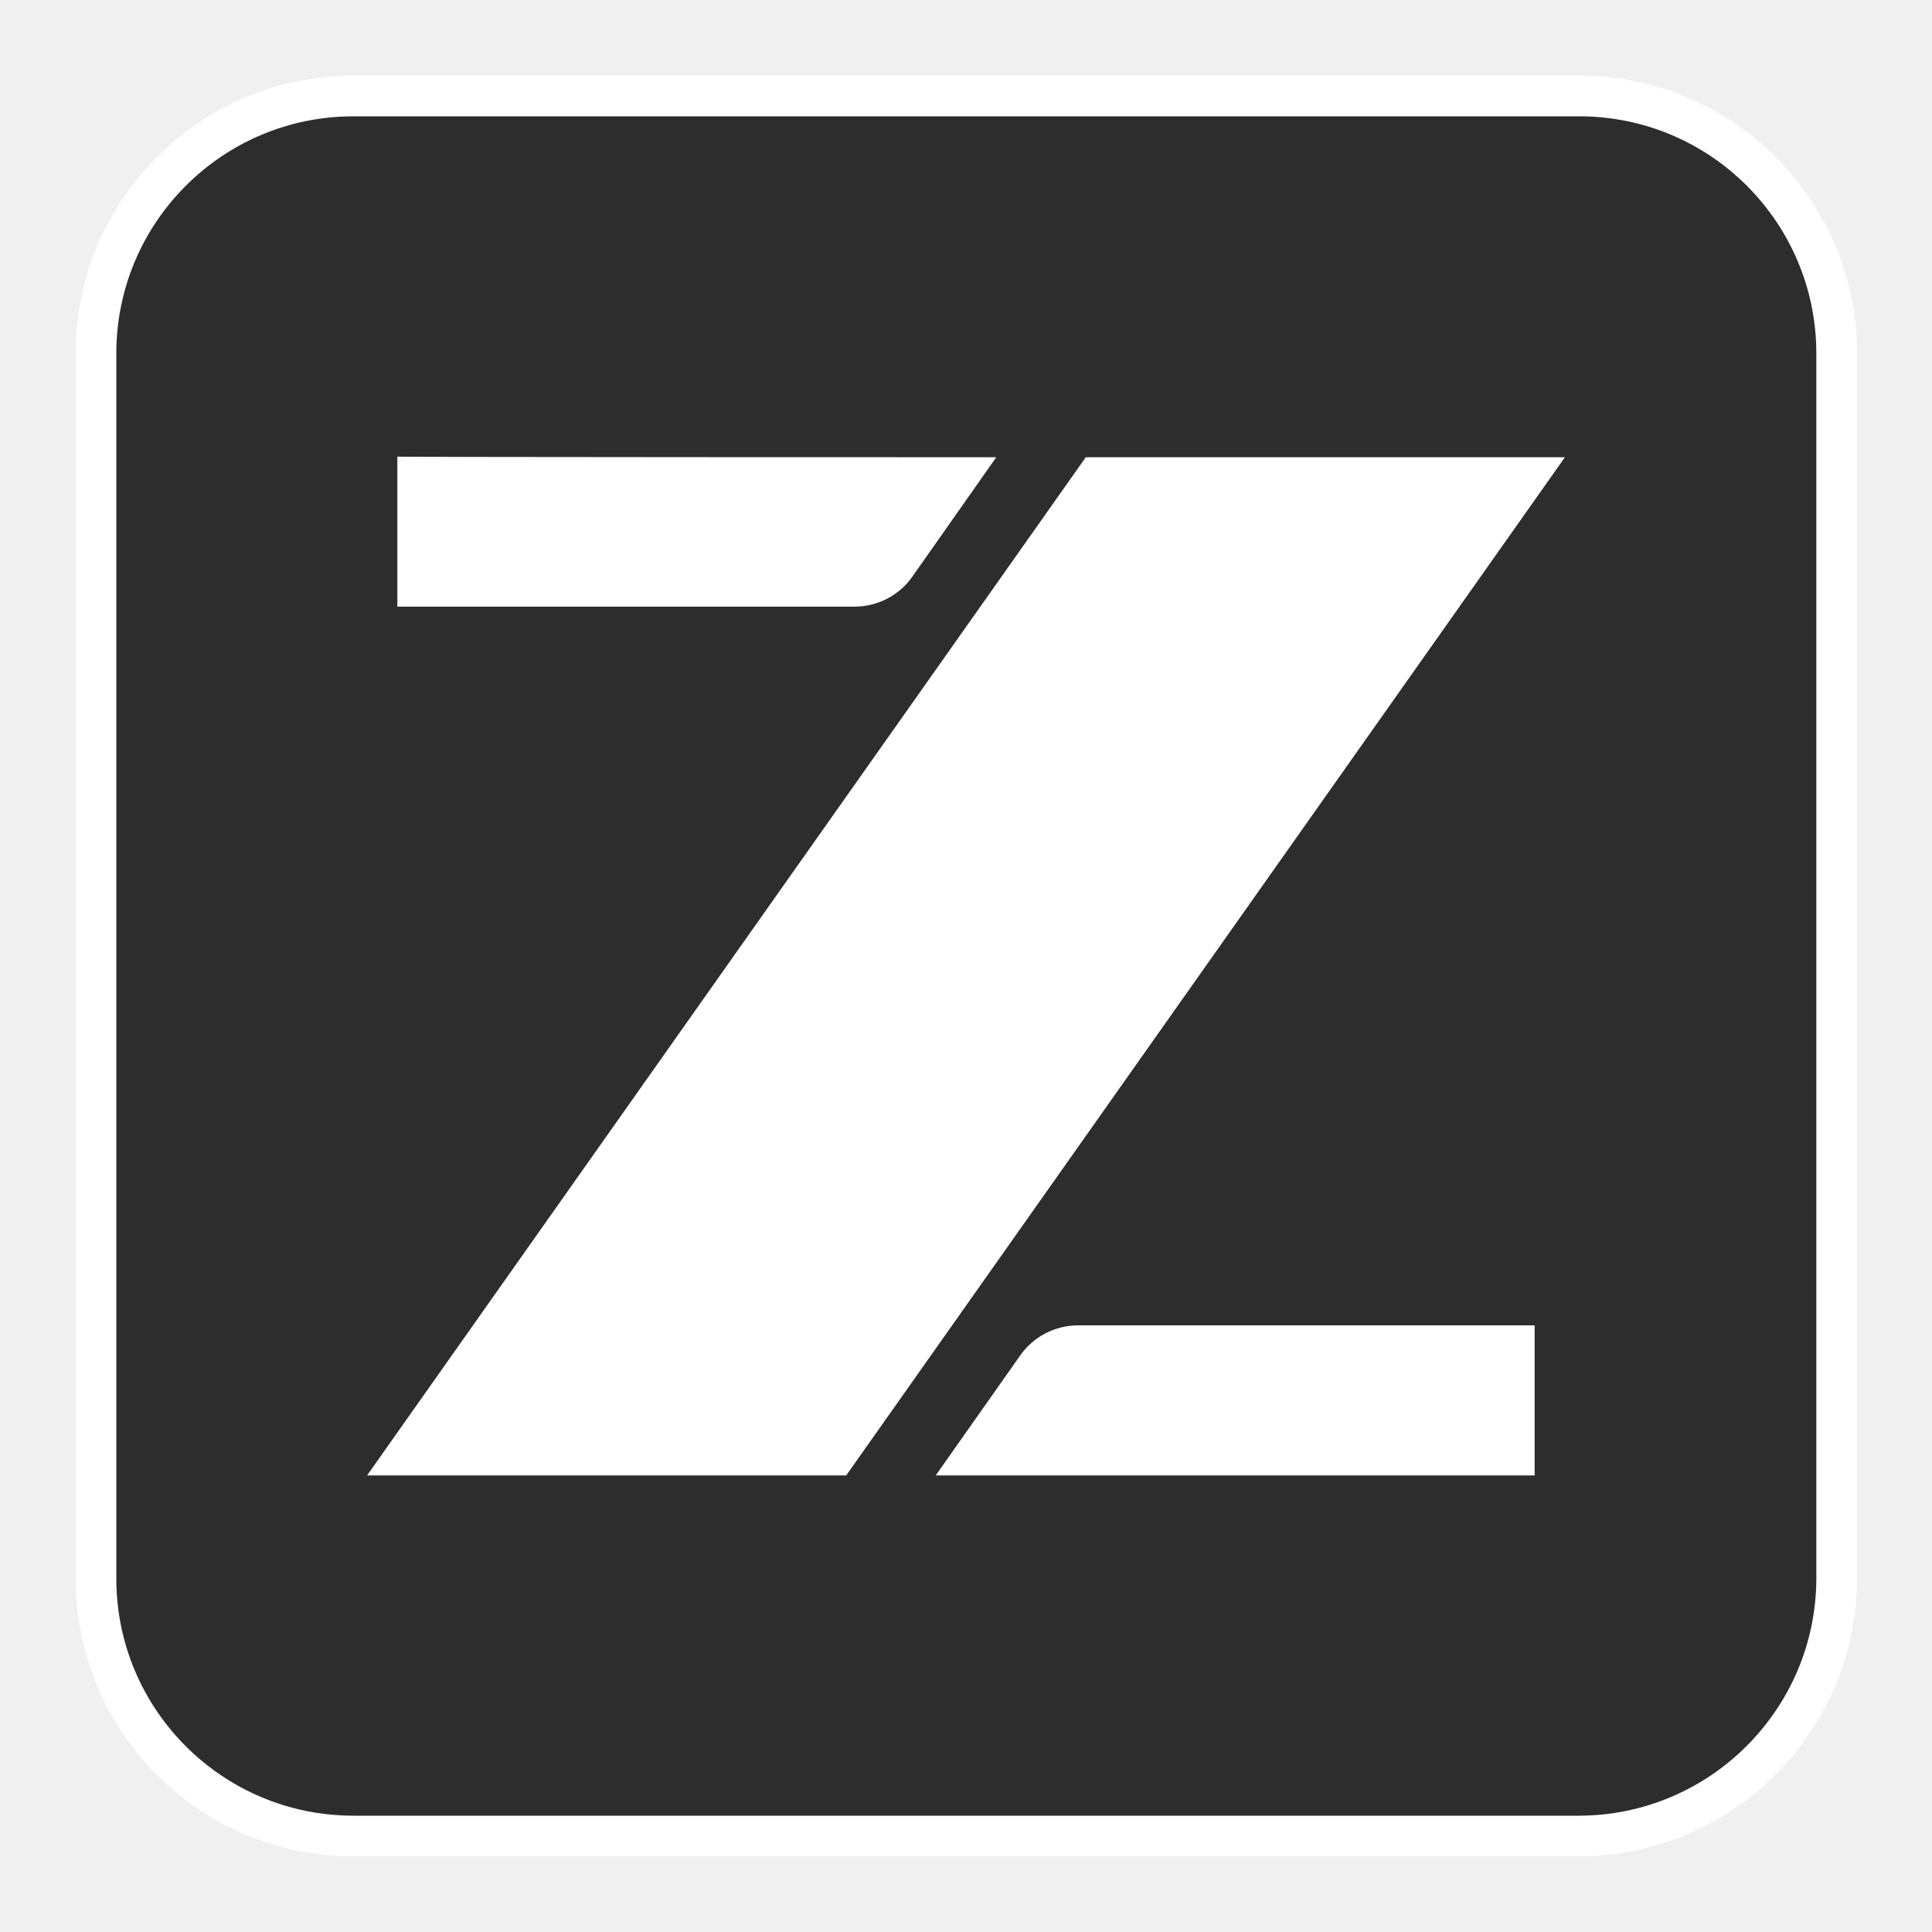
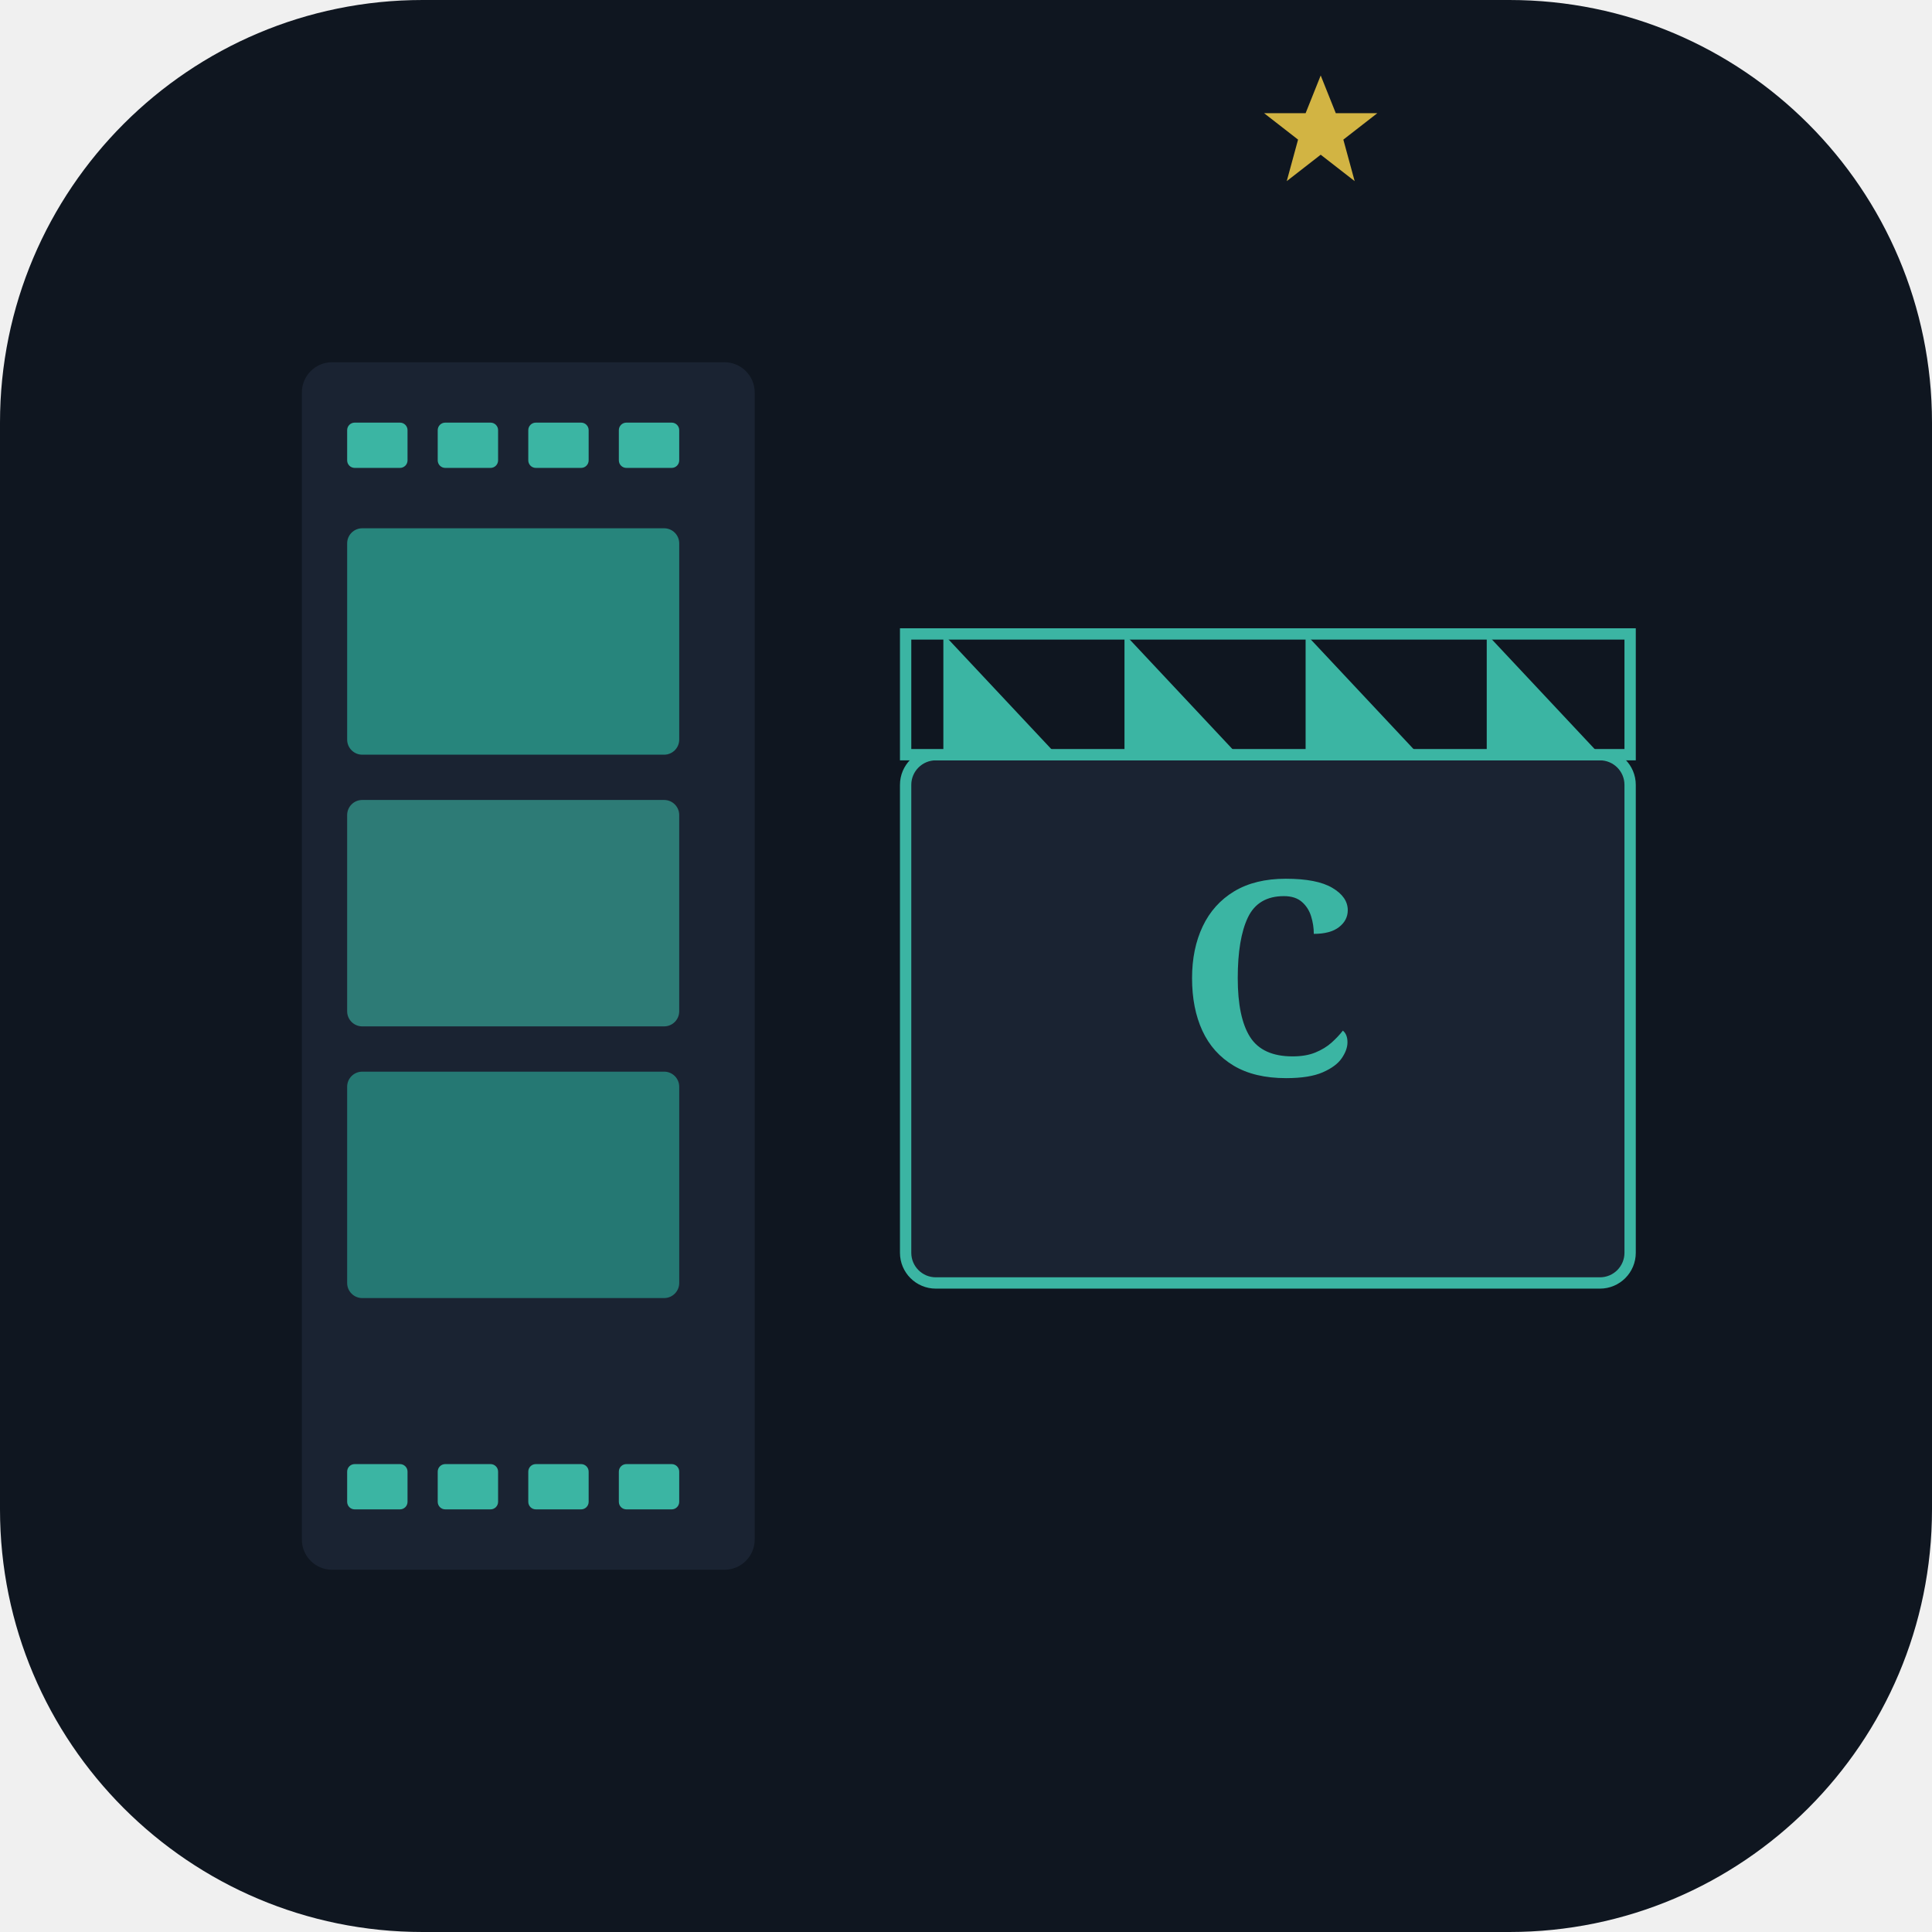
- <svg xmlns="http://www.w3.org/2000/svg" version="1.1" x="0px" y="0px" viewBox="0 0 30 30" style="enable-background:new 0 0 30 30;" xml:space="preserve">
-   <defs>
-     <style type="text/css">
-     .st194{fill:#2D2D2D;stroke:#FFFFFF;stroke-width:0.632;stroke-miterlimit:10;}
-     .st23{fill:#FFFFFF;}
- 
-     .z-breathe {
-       animation: breathe 2.5s ease-in-out infinite;
-     }
- 
-     @keyframes breathe {
-       0%, 100% { opacity: 0.7; }
-       50% { opacity: 1; }
-     }
-   </style>
-   </defs>
-   <g>
-     <path class="st194" d="M24.51,28.51H5.49c-2.21,0-4-1.79-4-4V5.49c0-2.21,1.79-4,4-4h19.03c2.21,0,4,1.79,4,4v19.03     C28.51,26.72,26.72,28.51,24.51,28.51z" />
-     <g class="z-breathe">
-       <path class="st23" d="M15.47,7.1l-1.3,1.85c-0.2,0.29-0.54,0.47-0.9,0.47h-7.1V7.09C6.16,7.1,15.47,7.1,15.47,7.1z" />
-       <polygon class="st23" points="24.3,7.1 13.14,22.91 5.7,22.91 16.86,7.1" />
-       <path class="st23" d="M14.53,22.91l1.31-1.86c0.2-0.29,0.54-0.47,0.9-0.47h7.09v2.33H14.53z" />
-     </g>
+ <svg xmlns="http://www.w3.org/2000/svg" viewBox="0 0 512 512" fill="none">
+   <rect width="512" height="512" rx="112" fill="#0f1620" />
+   <rect x="80" y="96" width="120" height="320" rx="8" fill="#1a2332" />
+   <rect x="92" y="112" width="16" height="12" rx="2" fill="#3bb5a3" />
+   <rect x="116" y="112" width="16" height="12" rx="2" fill="#3bb5a3" />
+   <rect x="140" y="112" width="16" height="12" rx="2" fill="#3bb5a3" />
+   <rect x="164" y="112" width="16" height="12" rx="2" fill="#3bb5a3" />
+   <rect x="92" y="388" width="16" height="12" rx="2" fill="#3bb5a3" />
+   <rect x="116" y="388" width="16" height="12" rx="2" fill="#3bb5a3" />
+   <rect x="140" y="388" width="16" height="12" rx="2" fill="#3bb5a3" />
+   <rect x="164" y="388" width="16" height="12" rx="2" fill="#3bb5a3" />
+   <rect x="92" y="140" width="88" height="60" rx="4" fill="#2a9d8f" opacity="0.8" />
+   <rect x="92" y="212" width="88" height="60" rx="4" fill="#3bb5a3" opacity="0.6" />
+   <rect x="92" y="284" width="88" height="60" rx="4" fill="#2a9d8f" opacity="0.7" />
+   <g transform="translate(240, 140)">
+     <rect x="0" y="60" width="192" height="140" rx="8" fill="#1a2332" stroke="#3bb5a3" stroke-width="3" />
+     <path d="M 0 28 L 192 28 L 192 60 L 0 60 Z" fill="#0f1620" stroke="#3bb5a3" stroke-width="3" />
+     <path d="M 10 28 L 40 60 L 10 60 Z" fill="#3bb5a3" />
+     <path d="M 58 28 L 88 60 L 58 60 Z" fill="#3bb5a3" />
+     <path d="M 106 28 L 136 60 L 106 60 Z" fill="#3bb5a3" />
+     <path d="M 154 28 L 184 60 L 154 60 Z" fill="#3bb5a3" />
+     <text x="96" y="145" font-family="Georgia, serif" font-size="72" font-weight="bold" fill="#3bb5a3" text-anchor="middle">C</text>
  </g>
+   <path d="M 140 80 L 148 100 L 170 100 L 152 114 L 158 136 L 140 122 L 122 136 L 128 114 L 110 100 L 132 100 Z" fill="#e8c547" opacity="0.9" transform="translate(280, -20) scale(0.5)" />
</svg>
